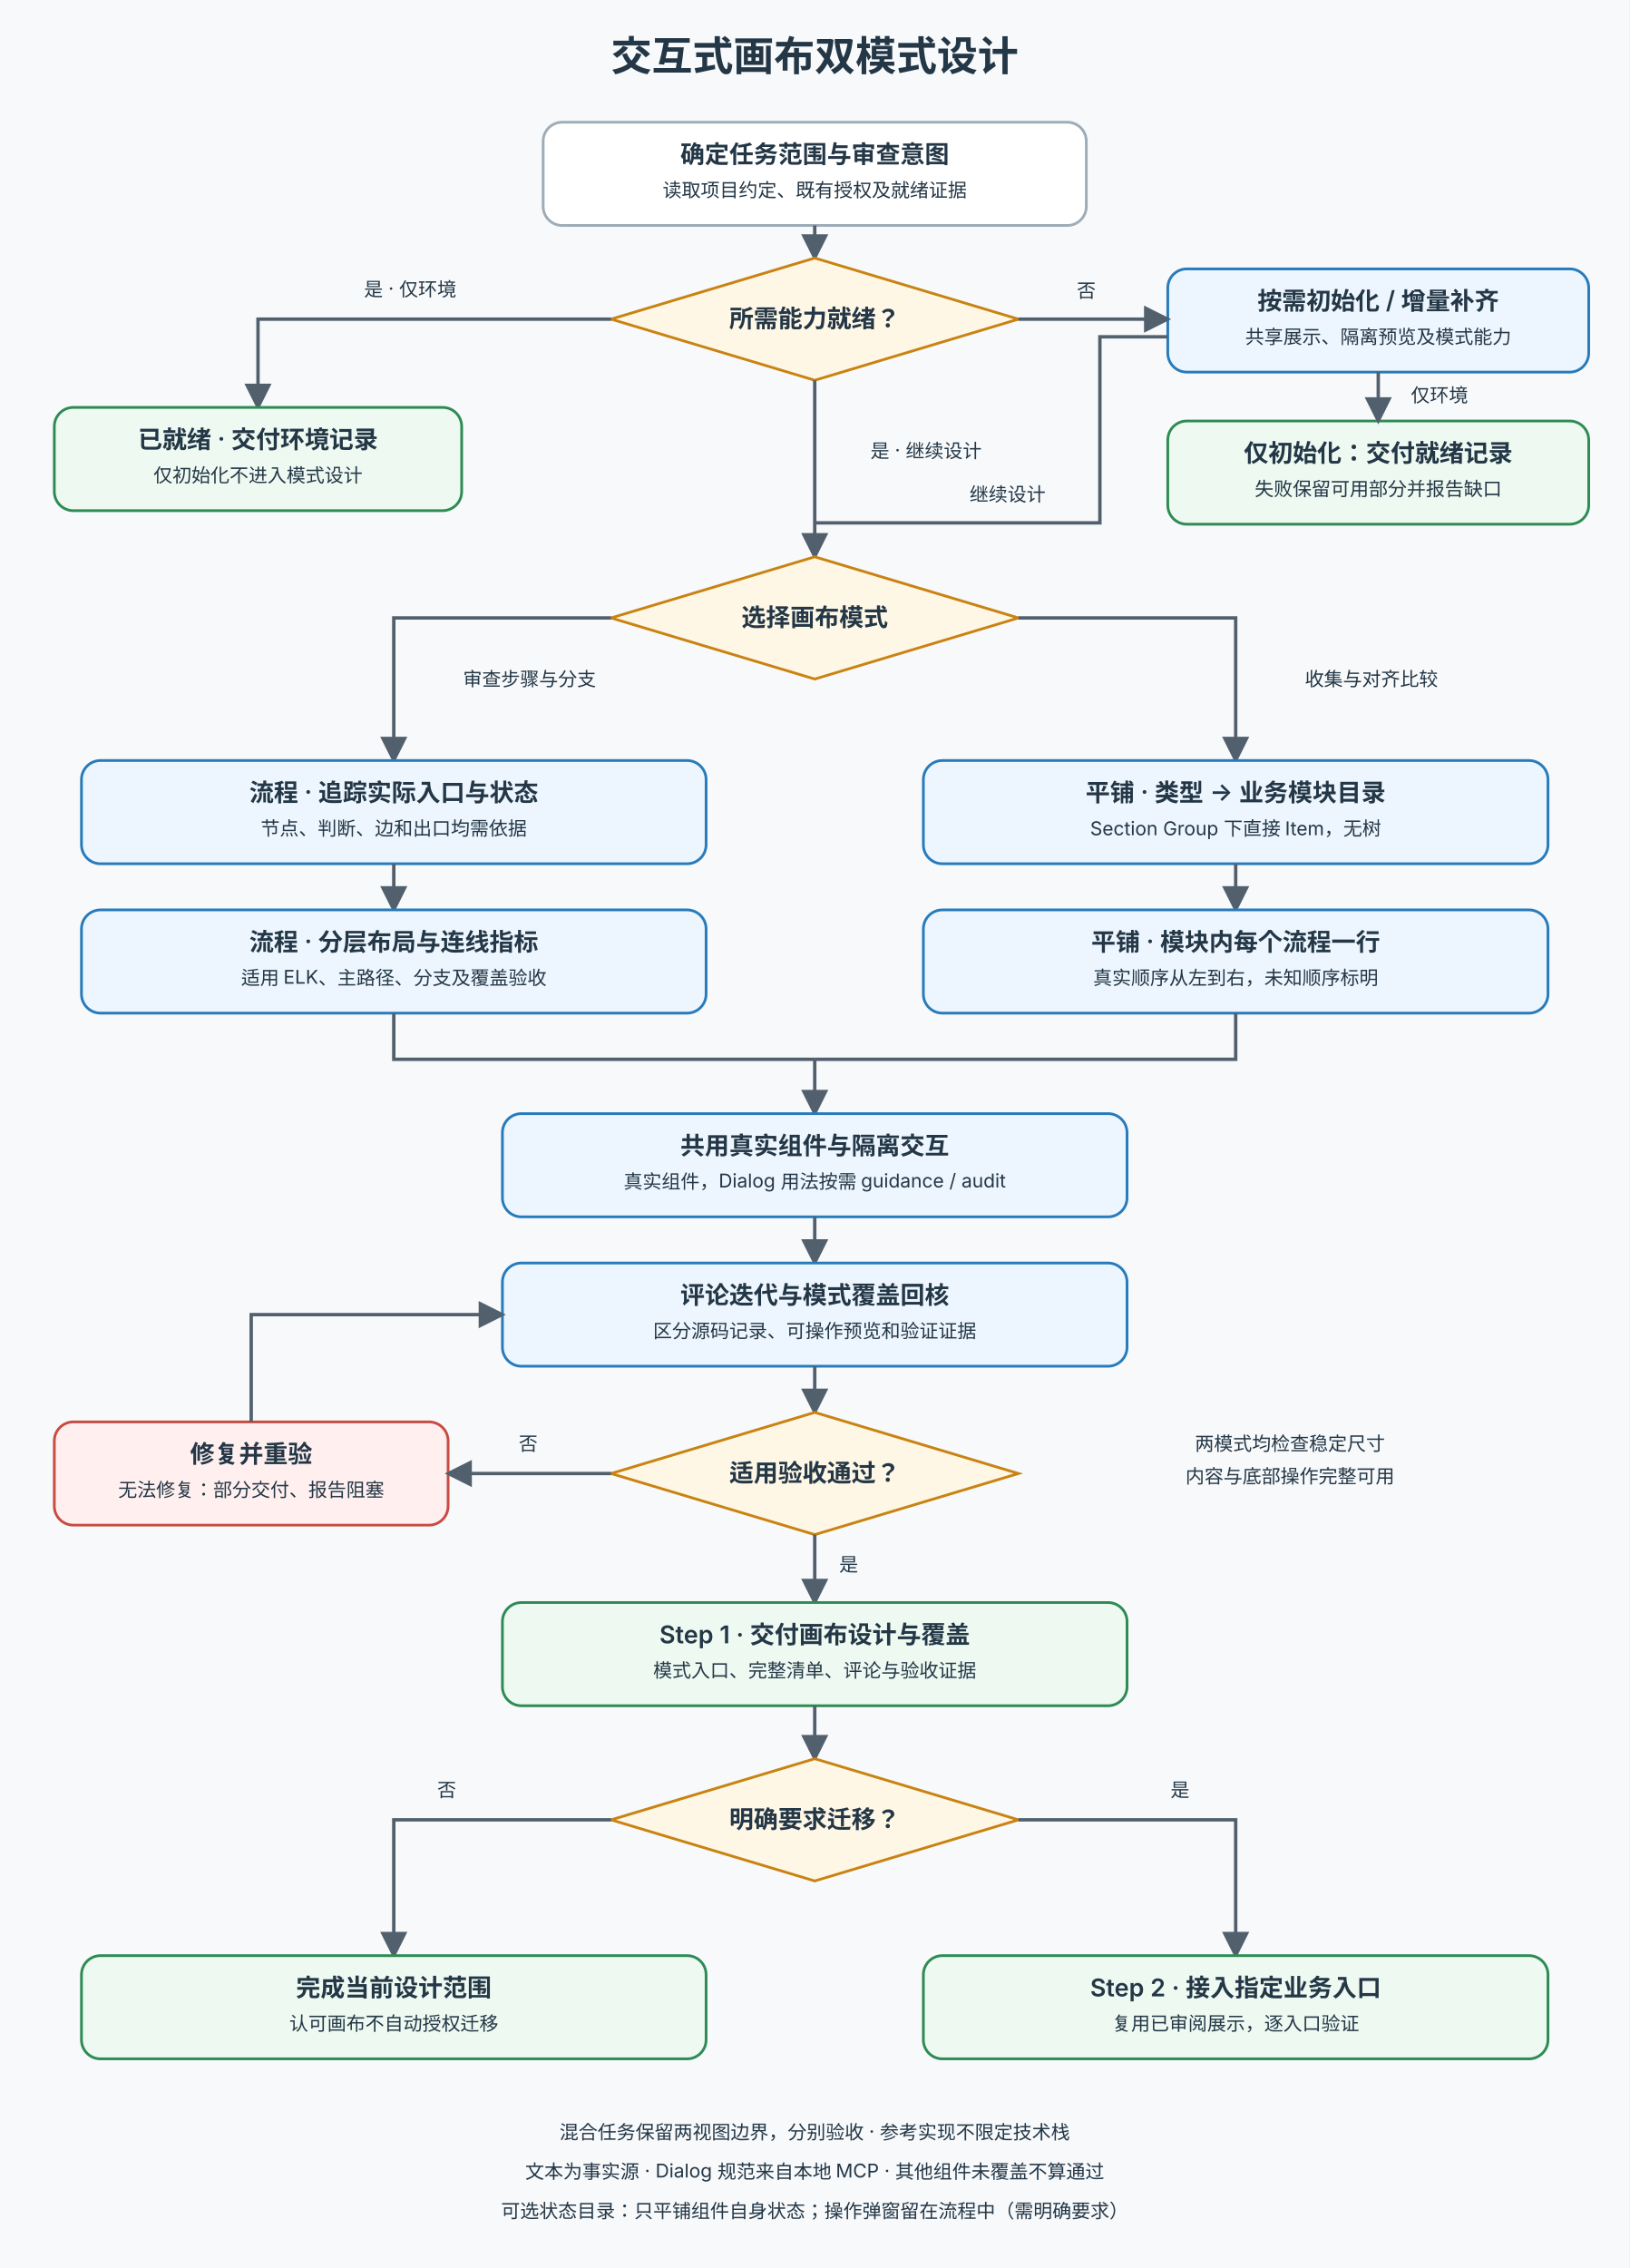
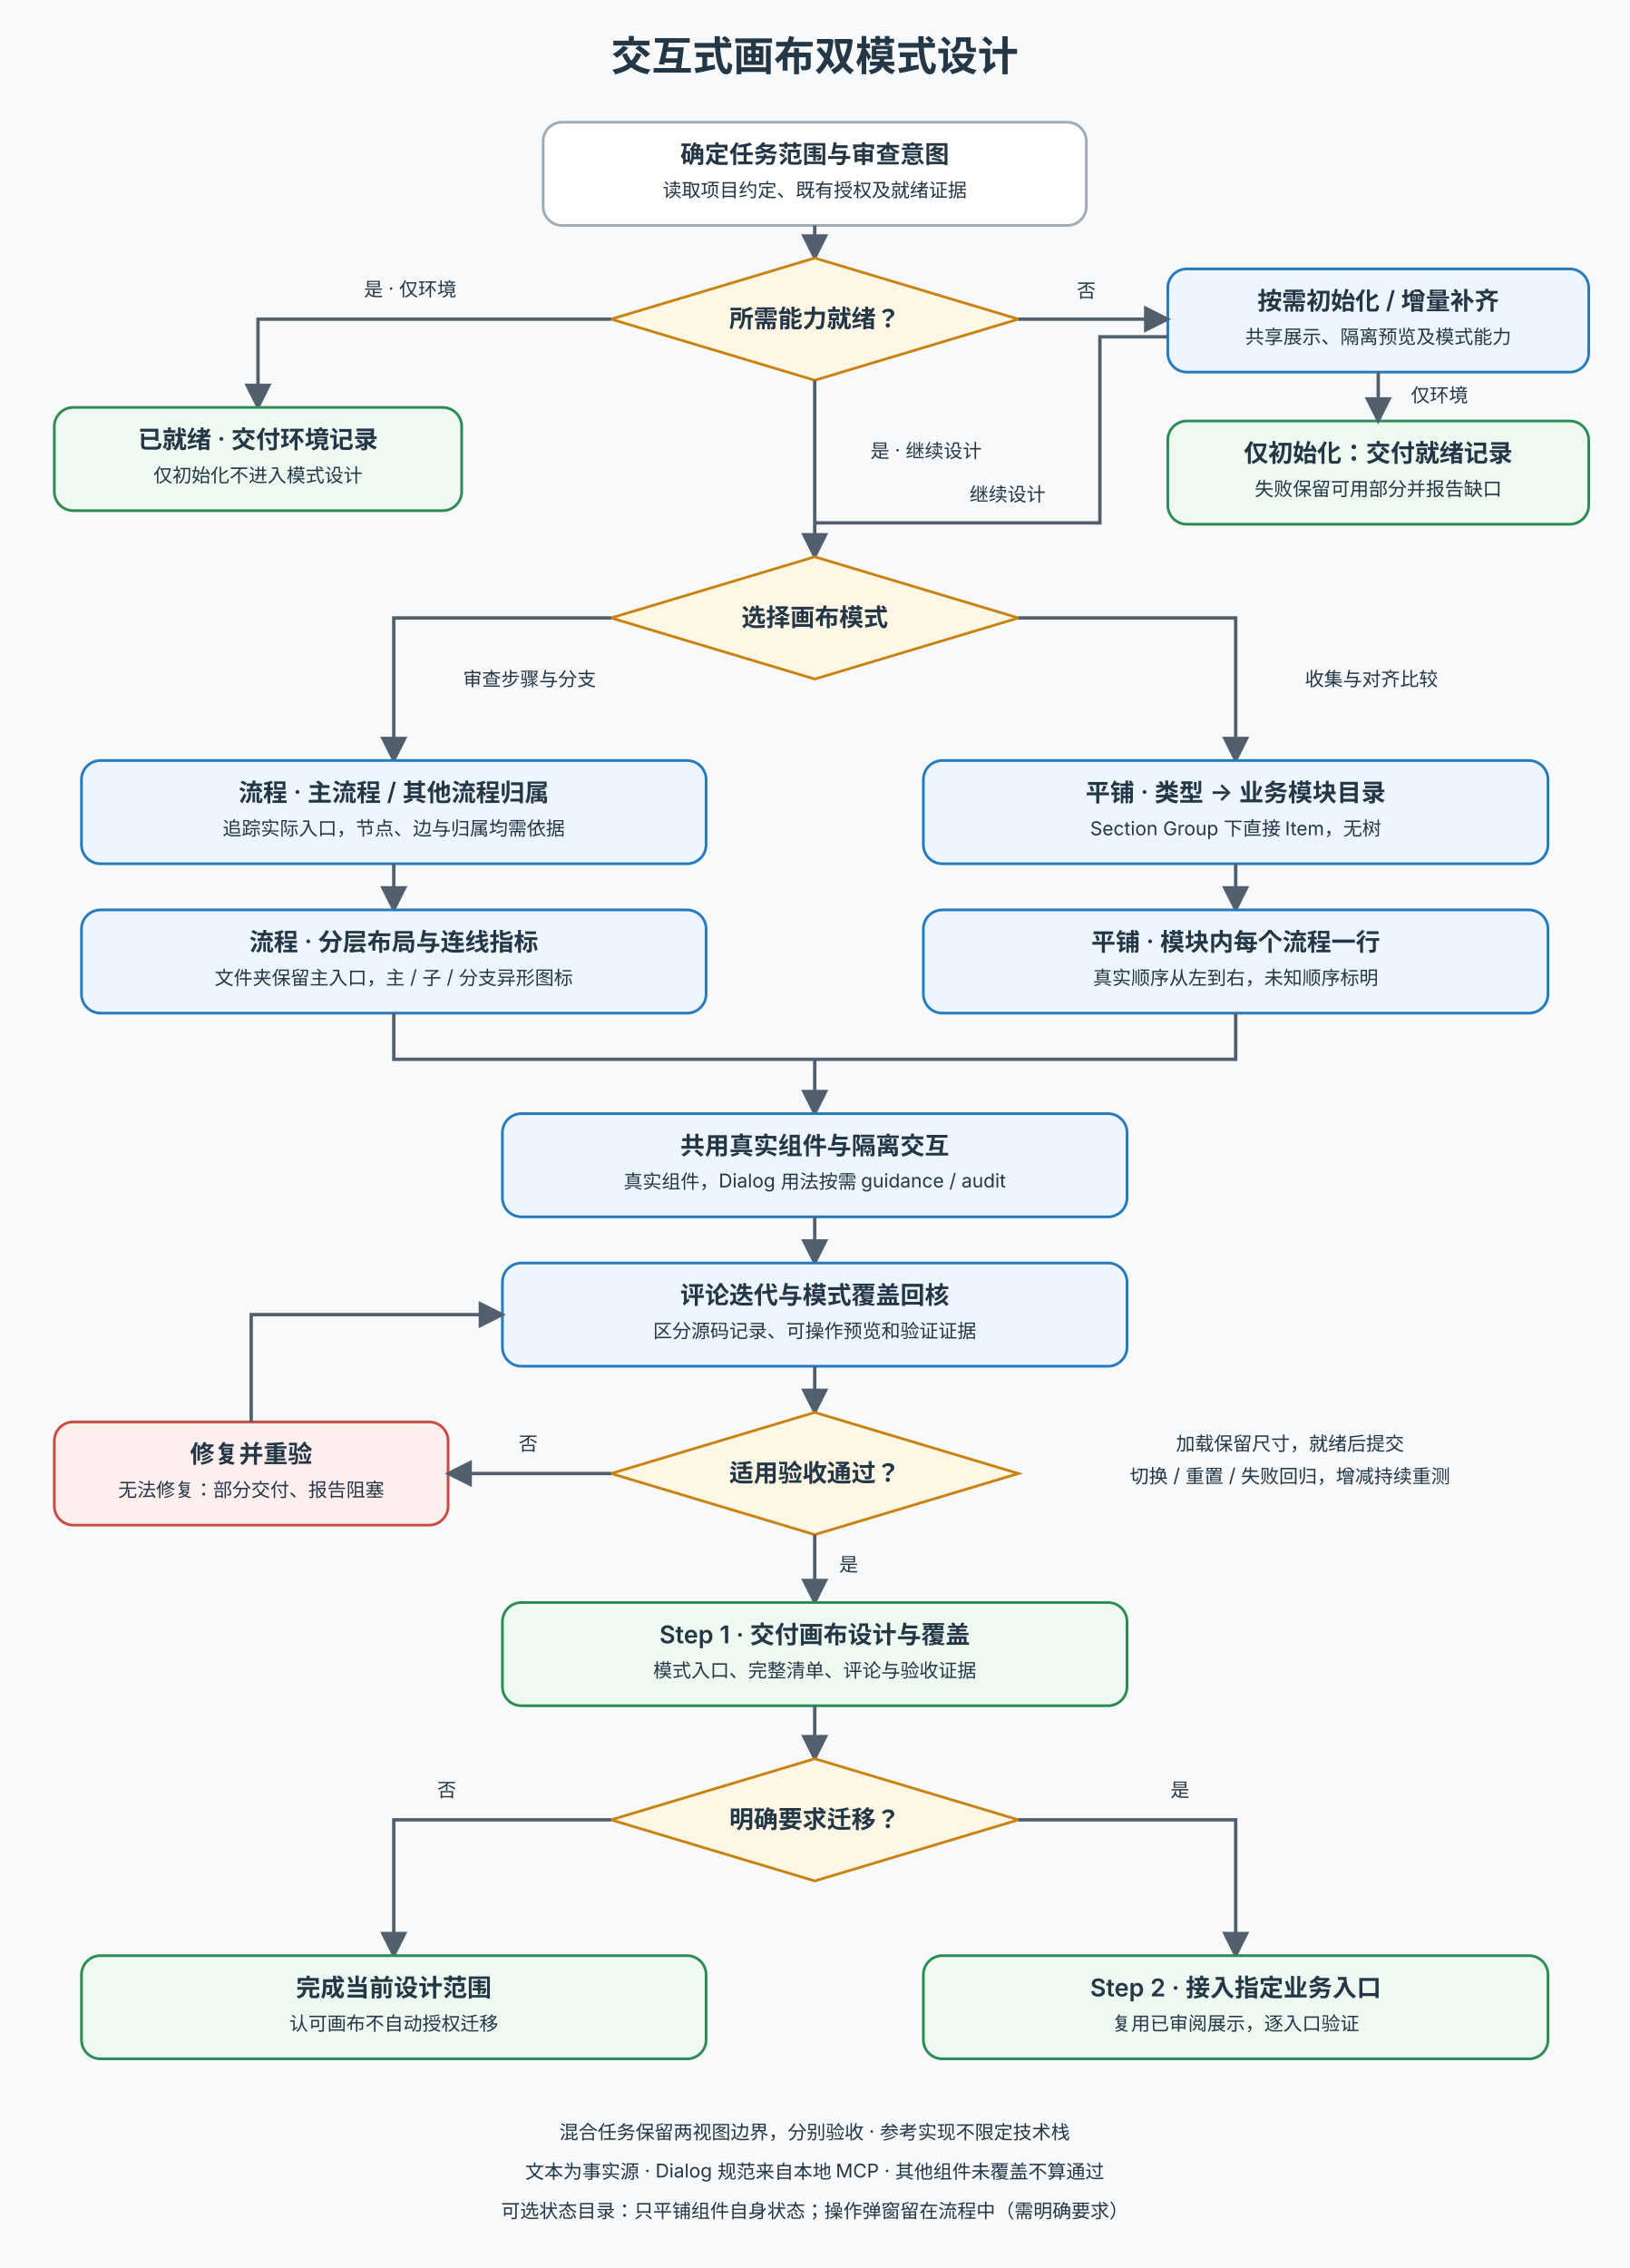
<svg xmlns="http://www.w3.org/2000/svg" viewBox="0 0 1200 1670" role="img" aria-labelledby="title desc">
  <style>text{font-family:-apple-system,BlinkMacSystemFont,"PingFang SC",sans-serif;fill:#243746;text-anchor:middle}.title{font-size:30px;font-weight:700}.node{font-size:18px;font-weight:600}.detail{font-size:14px}.line{fill:none;stroke:#52606d;stroke-width:2.5;marker-end:url(#arrow)}.join{fill:none;stroke:#52606d;stroke-width:2.5}</style>
  <defs>
    <marker id="arrow" markerWidth="8" markerHeight="8" refX="7" refY="4" orient="auto">
      <path d="M0 0L8 4L0 8Z" fill="#52606d" />
    </marker>
  </defs>
  <path fill="#f7f9fb" d="M0 0H1200V1670H0Z" />
  <text class="title" x="600" y="52">交互式画布双模式设计</text>
  <rect x="400" y="90" width="400" height="76" rx="14" fill="#ffffff" stroke="#9eacb8" stroke-width="2" />
  <text class="node" x="600.0" y="120">确定任务范围与审查意图</text>
  <text class="detail" x="600.0" y="145">读取项目约定、既有授权及就绪证据</text>
  <path class="line" d="M600 166V190" />
  <path d="M600 190L750 235L600 280L450 235Z" fill="#fff7e6" stroke="#c98312" stroke-width="2" />
  <text class="node" x="600" y="241">所需能力就绪？</text>
  <rect x="860" y="198" width="310" height="76" rx="14" fill="#edf6ff" stroke="#287bbb" stroke-width="2" />
  <text class="node" x="1015.0" y="228">按需初始化 / 增量补齐</text>
  <text class="detail" x="1015.0" y="253">共享展示、隔离预览及模式能力</text>
  <path class="line" d="M750 235H860" />
  <text class="detail" x="800" y="219">否</text>
  <rect x="860" y="310" width="310" height="76" rx="14" fill="#edf9f1" stroke="#2e8b54" stroke-width="2" />
  <text class="node" x="1015.0" y="340">仅初始化：交付就绪记录</text>
  <text class="detail" x="1015.0" y="365">失败保留可用部分并报告缺口</text>
  <path class="line" d="M1015 274V310" />
  <text class="detail" x="1060" y="296">仅环境</text>
  <path class="join" d="M860 248H810V385H600" />
  <text class="detail" x="742" y="369">继续设计</text>
  <path class="line" d="M450 235H190V300" />
  <text class="detail" x="302" y="218">是 · 仅环境</text>
  <rect x="40" y="300" width="300" height="76" rx="14" fill="#edf9f1" stroke="#2e8b54" stroke-width="2" />
  <text class="node" x="190" y="330">已就绪 · 交付环境记录</text>
  <text class="detail" x="190" y="355">仅初始化不进入模式设计</text>
  <path class="line" d="M600 280V410" />
  <text class="detail" x="682" y="337">是 · 继续设计</text>
  <path d="M600 410L750 455L600 500L450 455Z" fill="#fff7e6" stroke="#c98312" stroke-width="2" />
  <text class="node" x="600" y="461">选择画布模式</text>
  <path class="line" d="M450 455H290V560" />
  <text class="detail" x="390" y="505">审查步骤与分支</text>
  <path class="line" d="M750 455H910V560" />
  <text class="detail" x="1010" y="505">收集与对齐比较</text>
  <rect x="60" y="560" width="460" height="76" rx="14" fill="#edf6ff" stroke="#287bbb" stroke-width="2" />
-   <text class="node" x="290.0" y="590">流程 · 追踪实际入口与状态</text>
-   <text class="detail" x="290.0" y="615">节点、判断、边和出口均需依据</text>
+   <text class="node" x="290.0" y="590">流程 · 主流程 / 其他流程归属</text>
+   <text class="detail" x="290.0" y="615">追踪实际入口，节点、边与归属均需依据</text>
  <rect x="680" y="560" width="460" height="76" rx="14" fill="#edf6ff" stroke="#287bbb" stroke-width="2" />
  <text class="node" x="910.0" y="590">平铺 · 类型 → 业务模块目录</text>
  <text class="detail" x="910.0" y="615">Section Group 下直接 Item，无树</text>
  <path class="line" d="M290 636V670" />
  <path class="line" d="M910 636V670" />
  <rect x="60" y="670" width="460" height="76" rx="14" fill="#edf6ff" stroke="#287bbb" stroke-width="2" />
  <text class="node" x="290.0" y="700">流程 · 分层布局与连线指标</text>
-   <text class="detail" x="290.0" y="725">适用 ELK、主路径、分支及覆盖验收</text>
+   <text class="detail" x="290.0" y="725">文件夹保留主入口，主 / 子 / 分支异形图标</text>
  <rect x="680" y="670" width="460" height="76" rx="14" fill="#edf6ff" stroke="#287bbb" stroke-width="2" />
  <text class="node" x="910.0" y="700">平铺 · 模块内每个流程一行</text>
  <text class="detail" x="910.0" y="725">真实顺序从左到右，未知顺序标明</text>
  <path class="join" d="M290 746V780H600" />
  <path class="join" d="M910 746V780H600" />
  <path class="line" d="M600 780V820" />
  <rect x="370" y="820" width="460" height="76" rx="14" fill="#edf6ff" stroke="#287bbb" stroke-width="2" />
  <text class="node" x="600.0" y="850">共用真实组件与隔离交互</text>
  <text class="detail" x="600.0" y="875">真实组件，Dialog 用法按需 guidance / audit</text>
  <path class="line" d="M600 896V930" />
  <rect x="370" y="930" width="460" height="76" rx="14" fill="#edf6ff" stroke="#287bbb" stroke-width="2" />
  <text class="node" x="600.0" y="960">评论迭代与模式覆盖回核</text>
  <text class="detail" x="600.0" y="985">区分源码记录、可操作预览和验证证据</text>
  <path class="line" d="M600 1006V1040" />
  <path d="M600 1040L750 1085L600 1130L450 1085Z" fill="#fff7e6" stroke="#c98312" stroke-width="2" />
  <text class="node" x="600" y="1091">适用验收通过？</text>
  <rect x="40" y="1047" width="290" height="76" rx="14" fill="#fff0ef" stroke="#c94b43" stroke-width="2" />
  <text class="node" x="185.0" y="1077">修复并重验</text>
  <text class="detail" x="185.0" y="1102">无法修复：部分交付、报告阻塞</text>
  <path class="line" d="M450 1085H330" />
  <text class="detail" x="389" y="1068">否</text>
  <path class="line" d="M185 1047V968H370" />
-   <text class="detail" x="950" y="1068">两模式均检查稳定尺寸</text>
-   <text class="detail" x="950" y="1092">内容与底部操作完整可用</text>
+   <text class="detail" x="950" y="1068">加载保留尺寸，就绪后提交</text>
+   <text class="detail" x="950" y="1092">切换 / 重置 / 失败回归，增减持续重测</text>
  <path class="line" d="M600 1130V1180" />
  <text class="detail" x="625" y="1157">是</text>
  <rect x="370" y="1180" width="460" height="76" rx="14" fill="#edf9f1" stroke="#2e8b54" stroke-width="2" />
  <text class="node" x="600.0" y="1210">Step 1 · 交付画布设计与覆盖</text>
  <text class="detail" x="600.0" y="1235">模式入口、完整清单、评论与验收证据</text>
  <path class="line" d="M600 1256V1295" />
  <path d="M600 1295L750 1340L600 1385L450 1340Z" fill="#fff7e6" stroke="#c98312" stroke-width="2" />
  <text class="node" x="600" y="1346">明确要求迁移？</text>
  <path class="line" d="M450 1340H290V1440" />
  <text class="detail" x="329" y="1323">否</text>
  <path class="line" d="M750 1340H910V1440" />
  <text class="detail" x="869" y="1323">是</text>
  <rect x="60" y="1440" width="460" height="76" rx="14" fill="#edf9f1" stroke="#2e8b54" stroke-width="2" />
  <text class="node" x="290.0" y="1470">完成当前设计范围</text>
  <text class="detail" x="290.0" y="1495">认可画布不自动授权迁移</text>
  <rect x="680" y="1440" width="460" height="76" rx="14" fill="#edf9f1" stroke="#2e8b54" stroke-width="2" />
  <text class="node" x="910.0" y="1470">Step 2 · 接入指定业务入口</text>
  <text class="detail" x="910.0" y="1495">复用已审阅展示，逐入口验证</text>
  <text class="detail" x="600" y="1575">混合任务保留两视图边界，分别验收 · 参考实现不限定技术栈</text>
  <text class="detail" x="600" y="1604">文本为事实源 · Dialog 规范来自本地 MCP · 其他组件未覆盖不算通过</text>
  <text class="detail" x="600" y="1633">可选状态目录：只平铺组件自身状态；操作弹窗留在流程中（需明确要求）</text>
</svg>
